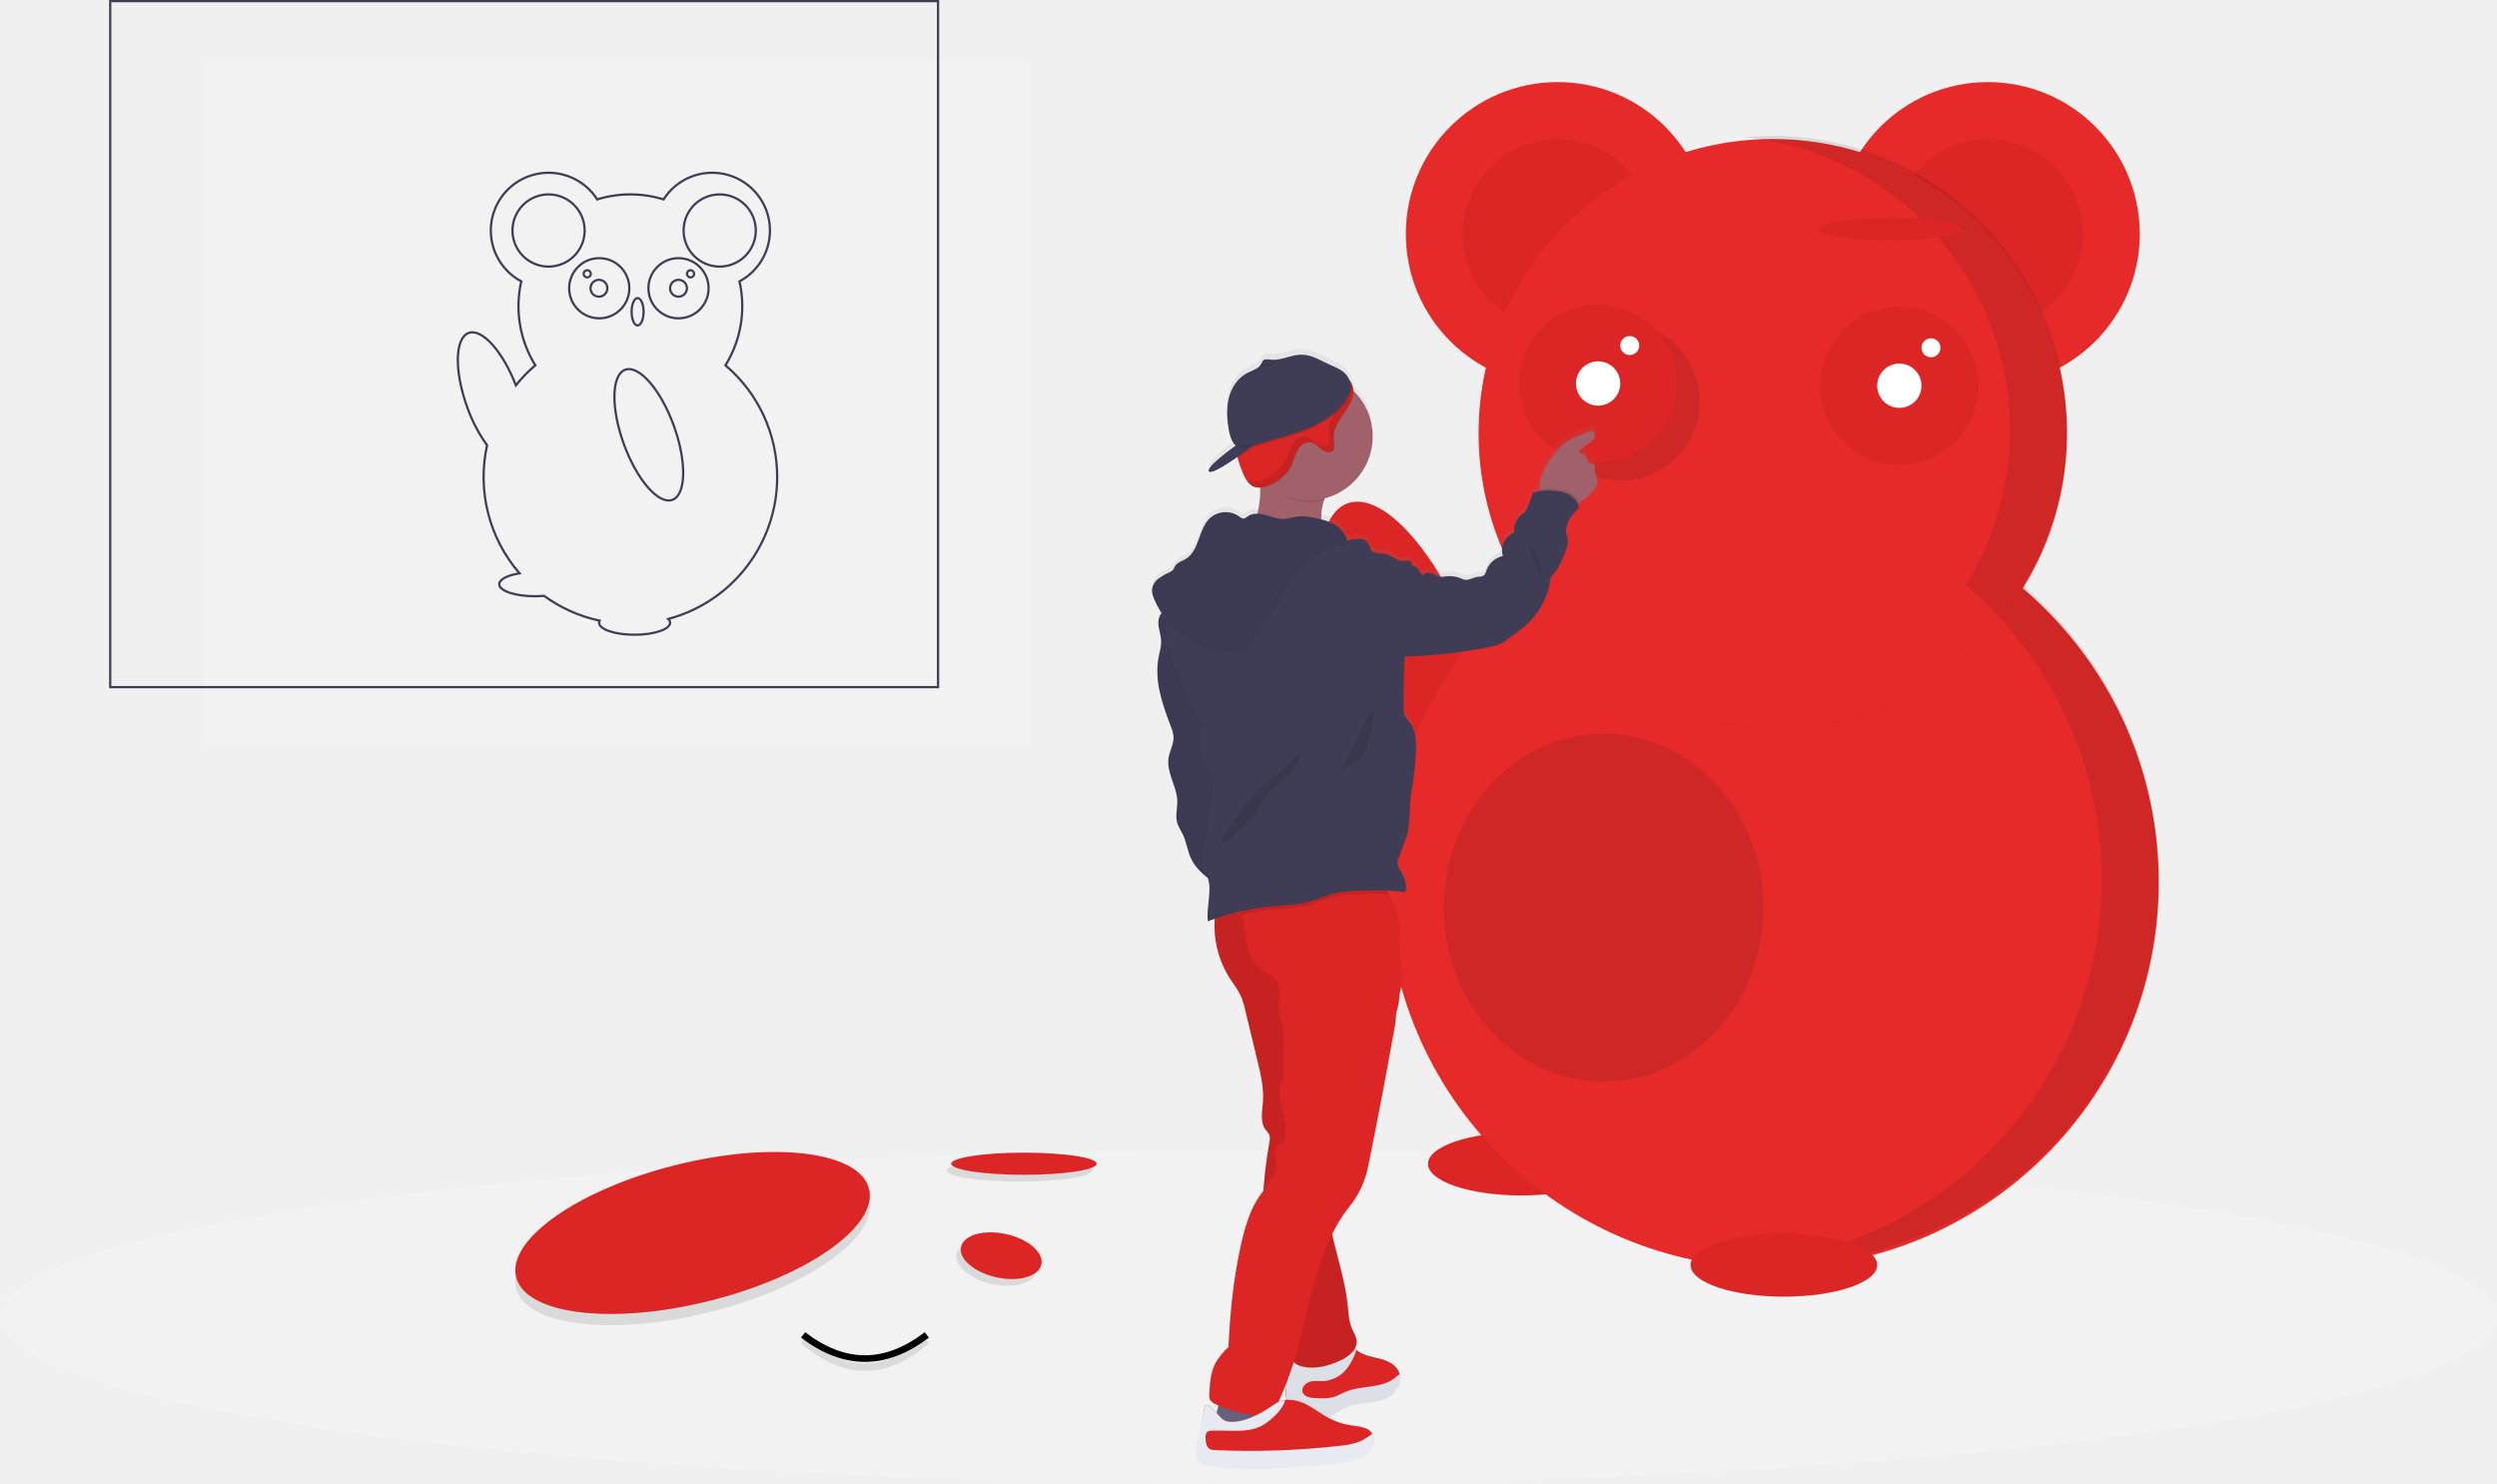
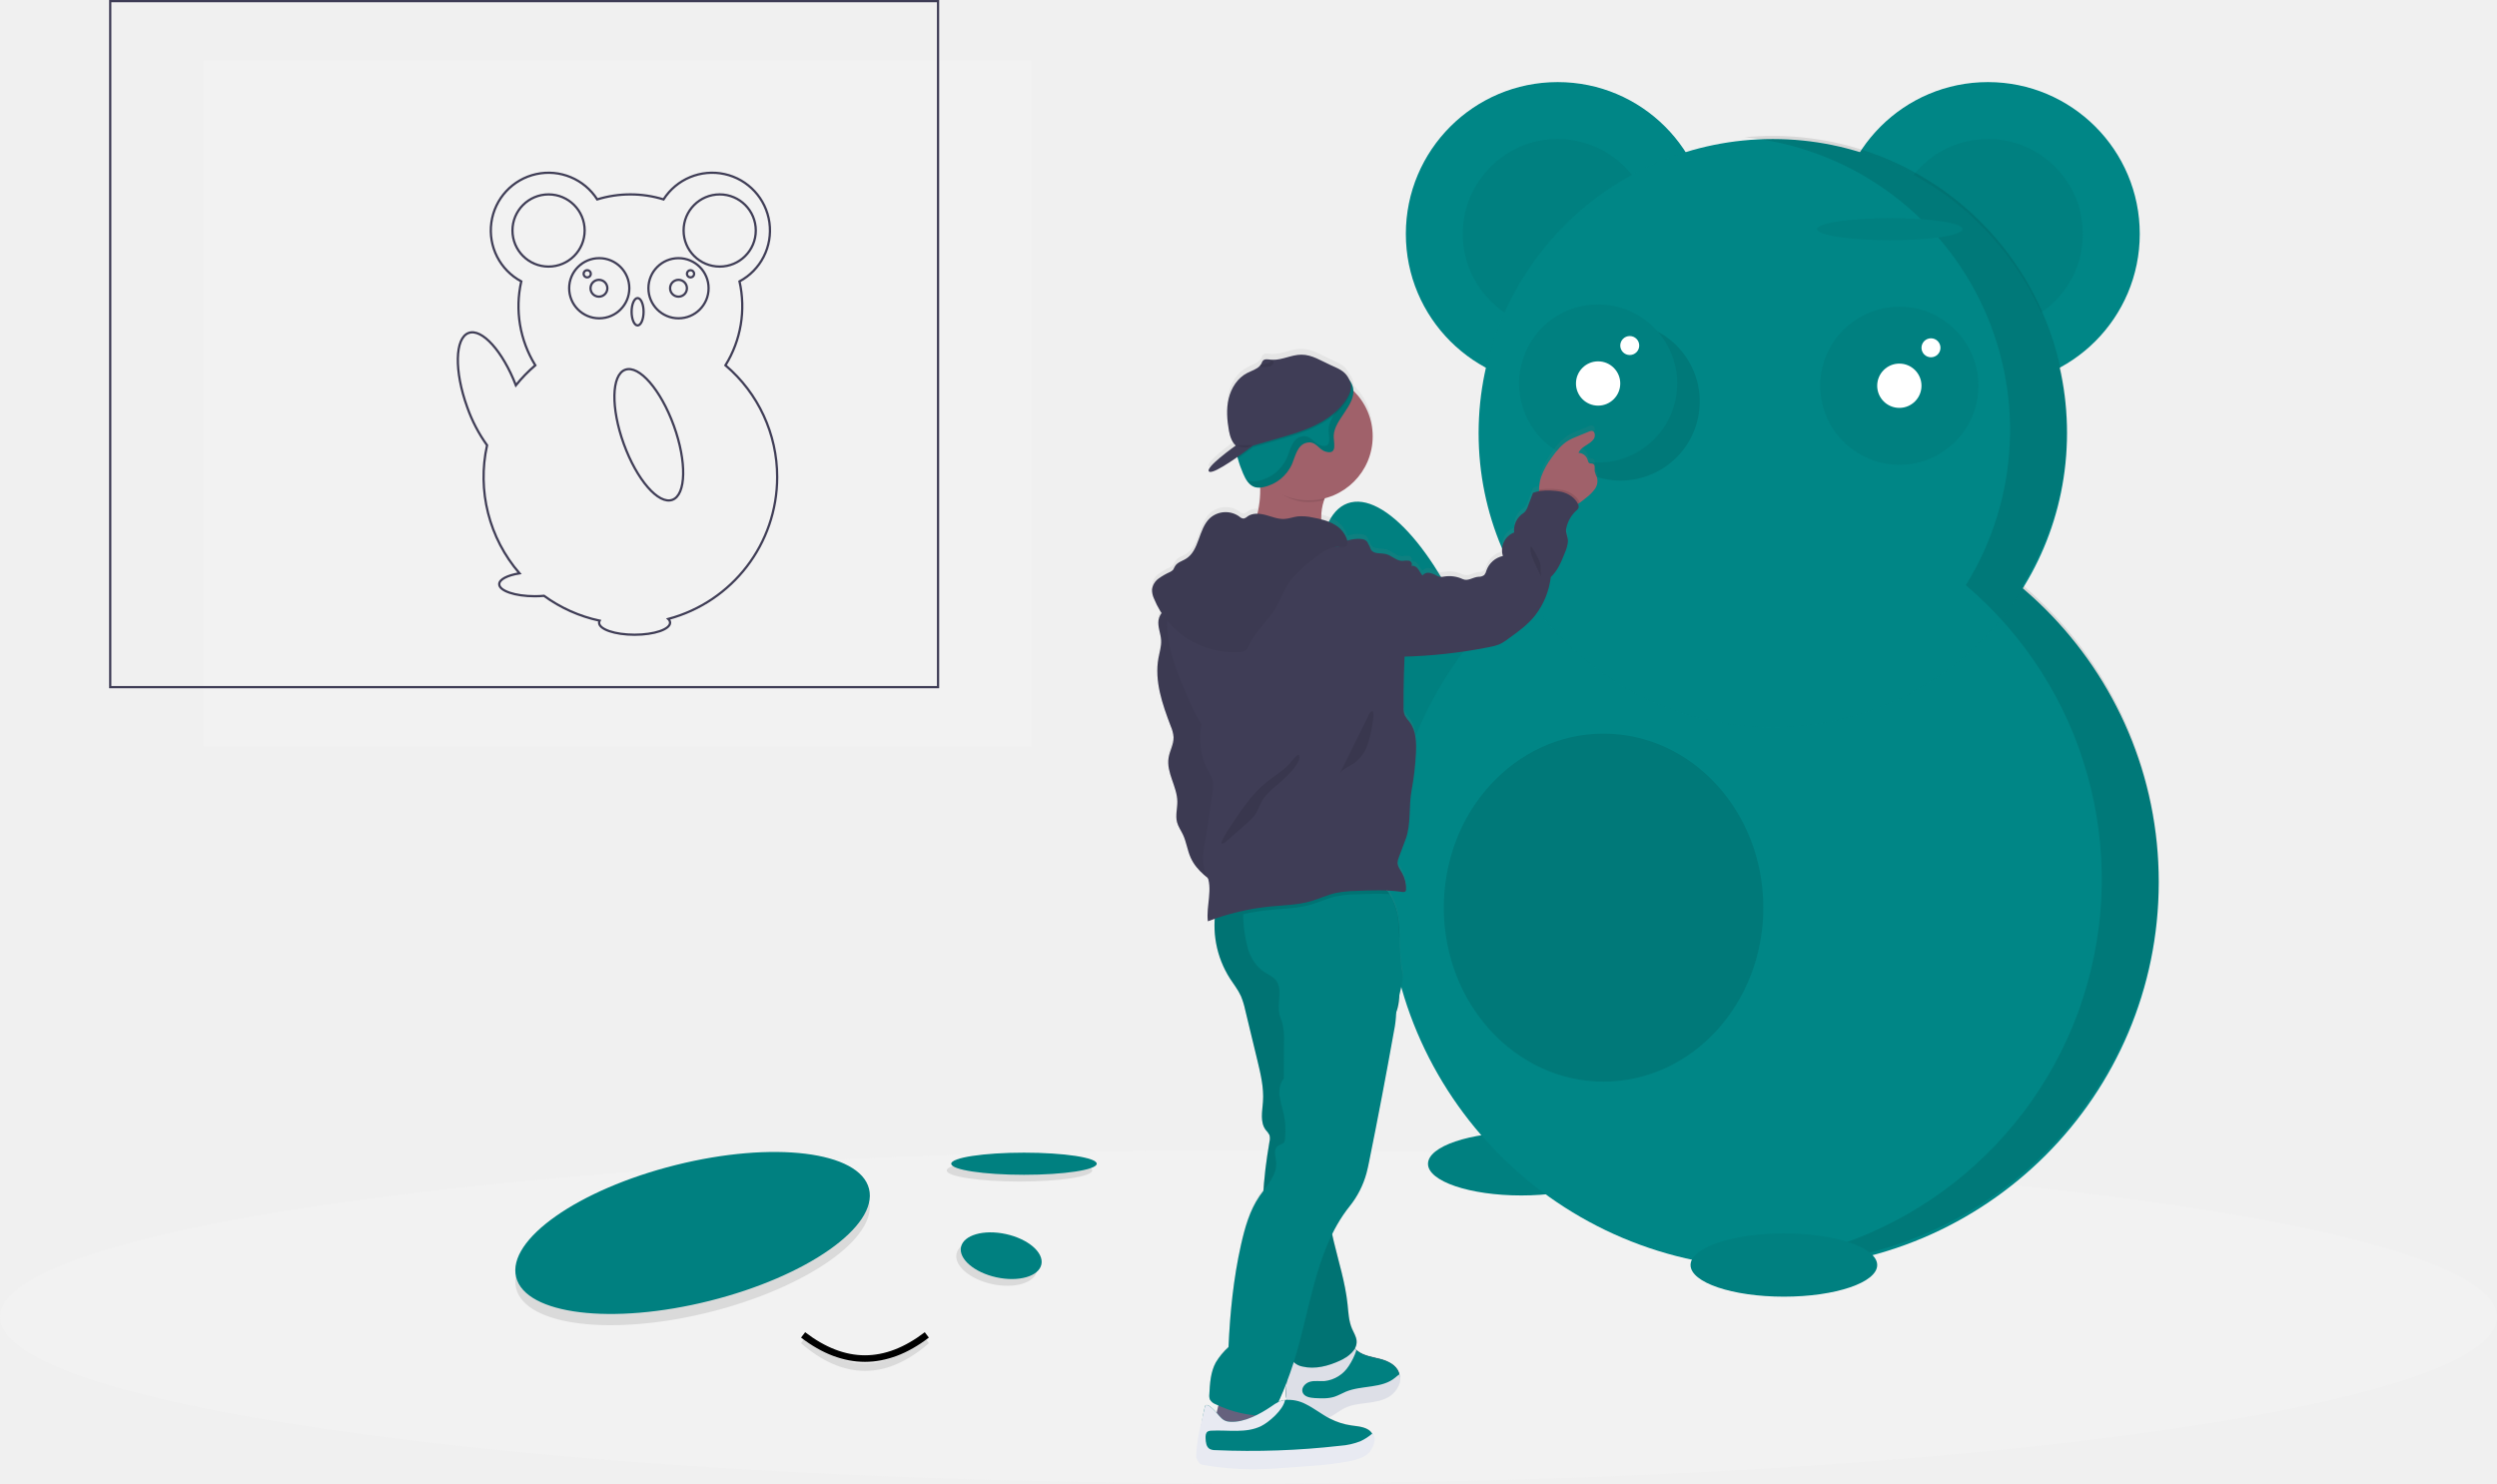
<svg xmlns="http://www.w3.org/2000/svg" id="edcac65b-f528-4428-bf39-e3058e9645a2" data-name="Layer 1" width="1110" height="659.5" viewBox="0 0 1110 659.5">
  <defs>
    <linearGradient id="e0a7c0b6-1905-489a-9c34-9e1ea499243e" x1="1196.668" y1="772.147" x2="1196.668" y2="275.09" gradientTransform="translate(-540.545)" gradientUnits="userSpaceOnUse">
      <stop offset="0" stop-color="gray" stop-opacity=".25" />
      <stop offset=".535" stop-color="gray" stop-opacity=".12" />
      <stop offset="1" stop-color="gray" stop-opacity=".1" />
    </linearGradient>
  </defs>
  <rect x="90.5" y="27" width="368" height="305" fill="#f2f2f2" />
  <ellipse cx="555" cy="585.5" rx="555" ry="74" fill="#f2f2f2" />
  <ellipse cx="352.874" cy="673.176" rx="80.859" ry="31.118" transform="translate(-197.9258 -14.1445) rotate(-14.05569)" opacity=".1" />
-   <ellipse cx="676.274" cy="517.438" rx="41.484" ry="14.062" fill="#dc2626" />
-   <ellipse cx="671.593" cy="419.801" rx="31.118" ry="80.859" transform="translate(-147.848 133.9357) rotate(-19.92013)" fill="#dc2626" />
-   <circle cx="692.446" cy="104" r="67.5" fill="#dc2626" filter="brightness(1.1)" />
-   <circle cx="692.446" cy="104" r="42.188" fill="#dc2626" />
-   <circle cx="883.696" cy="104" r="67.5" fill="#dc2626" filter="brightness(1.1)" />
-   <circle cx="883.696" cy="104" r="42.188" fill="#dc2626" />
-   <circle cx="788.071" cy="392.281" r="171.562" fill="#dc2626" filter="brightness(1.1)" />
-   <circle cx="788.071" cy="192.594" r="130.781" fill="#dc2626" filter="brightness(1.1)" />
-   <circle cx="844.321" cy="171.5" r="35.156" fill="#dc2626" />
+   <ellipse cx="676.274" cy="517.438" rx="41.484" ry="14.062" fill="teal" />
+   <ellipse cx="671.593" cy="419.801" rx="31.118" ry="80.859" transform="translate(-147.848 133.9357) rotate(-19.92013)" fill="teal" />
+   <circle cx="692.446" cy="104" r="67.5" fill="teal" filter="brightness(1.1)" />
+   <circle cx="692.446" cy="104" r="42.188" fill="teal" />
+   <circle cx="883.696" cy="104" r="67.5" fill="teal" filter="brightness(1.1)" />
+   <circle cx="883.696" cy="104" r="42.188" fill="teal" />
+   <circle cx="788.071" cy="392.281" r="171.562" fill="teal" filter="brightness(1.1)" />
+   <circle cx="788.071" cy="192.594" r="130.781" fill="teal" filter="brightness(1.1)" />
+   <circle cx="844.321" cy="171.5" r="35.156" fill="teal" />
  <circle cx="844.321" cy="171.5" r="9.844" fill="#fff" />
  <circle cx="858.384" cy="154.625" r="4.219" fill="#fff" />
  <ellipse cx="453.196" cy="520.391" rx="32.344" ry="4.922" opacity=".1" />
-   <ellipse cx="455.196" cy="517.391" rx="32.344" ry="4.922" fill="#dc2626" />
+   <ellipse cx="455.196" cy="517.391" rx="32.344" ry="4.922" fill="teal" />
  <ellipse cx="488.071" cy="681.281" rx="9.844" ry="18.281" transform="translate(-326.5145 893.0878) rotate(-77.70539)" opacity=".1" />
-   <ellipse cx="490.071" cy="678.281" rx="9.844" ry="18.281" transform="translate(-322.0091 892.6807) rotate(-77.70539)" fill="#dc2626" />
+   <ellipse cx="490.071" cy="678.281" rx="9.844" ry="18.281" transform="translate(-322.0091 892.6807) rotate(-77.70539)" fill="teal" />
  <ellipse cx="712.837" cy="403.531" rx="71.016" ry="77.344" opacity=".1" />
-   <ellipse cx="352.874" cy="668.176" rx="80.859" ry="31.118" transform="translate(-196.7115 -14.2942) rotate(-14.05569)" fill="#dc2626" />
+   <ellipse cx="352.874" cy="668.176" rx="80.859" ry="31.118" transform="translate(-196.7115 -14.2942) rotate(-14.05569)" fill="teal" />
  <path d="M944.189 380.171A130.794 130.794.0 00833.071 180.406c-4.27.0-8.491.212-12.656.612A130.797 130.797.0 01918.877 380.171 171.556 171.556.0 01820.415 681.972q6.269.457 12.656.466A171.555 171.555.0 00944.189 380.171z" transform="translate(-45 -120)" opacity=".1" />
-   <ellipse cx="792.993" cy="562.438" rx="41.484" ry="14.062" fill="#dc2626" />
-   <ellipse cx="840.102" cy="101.891" rx="32.344" ry="4.922" fill="#dc2626" />
+   <ellipse cx="792.993" cy="562.438" rx="41.484" ry="14.062" fill="teal" />
+   <ellipse cx="840.102" cy="101.891" rx="32.344" ry="4.922" fill="teal" />
  <circle cx="720.415" cy="178.5" r="35.156" opacity=".1" />
-   <circle cx="710.415" cy="170.5" r="35.156" fill="#dc2626" />
+   <circle cx="710.415" cy="170.5" r="35.156" fill="teal" />
  <circle cx="710.415" cy="170.5" r="9.844" fill="#fff" />
  <circle cx="724.477" cy="153.625" r="4.219" fill="#fff" />
  <path d="M754.938 330.052a15.122 15.122.0 01-1.048-2.898c-.107-1.153.336-2.675-.681-3.221-.574-.308-1.361-.077-1.866-.484a2.255 2.255.0 01-.551-1.284 4.398 4.398.0 00-4.084-3.183c1.101-2.914 5.025-3.629 6.768-6.197.872-1.276.589-3.636-.948-3.652a2.753 2.753.0 00-1.04.277c-1.912.784-3.816 1.576-5.728 2.36a29.503 29.503.0 00-3.243 1.499c-3.151 1.791-5.507 4.705-7.625 7.665a32.958 32.958.0 00-4.742 8.626 19.508 19.508.0 00-1.009 5.904q0 .302.014.6c-.933.158-1.699.567-2.68.764q-1.11 2.939-2.221 5.879a7.616 7.616.0 01-1.451 2.682 13.626 13.626.0 01-1.577 1.239 9.09 9.09.0 00-3.125 7.923 8.526 8.526.0 00-5.008 10.51 9.998 9.998.0 00-7.323 6.481 4.856 4.856.0 01-.956 2.017 3.88 3.88.0 01-2.557.79c-2.509.156-4.704 2.143-6.978 1.065a14.121 14.121.0 00-8.289-1.165 6.206 6.206.0 01-1.769.158 4.653 4.653.0 01-1.451-.508 11.572 11.572.0 00-3.29-1.301 3.072 3.072.0 00-3.121 1.212c-.796-.878-1.271-2.002-1.997-2.94a3.196 3.196.0 00-3.028-1.452c.756-.677-.018-2.025-1-2.271a12.752 12.752.0 00-3.021.11c-2.627-.014-4.642-2.411-7.193-3.039-2.345-.577-5.471.111-6.673-1.994-.384-.672-.494-1.557-1.042-2.06a3.776 3.776.0 00-.76-1.557c-.962-1.096-2.589-1.252-4.043-1.207a16.437 16.437.0 00-4.698.809c-.042-.19-.093-.389-.157-.605a11.932 11.932.0 00-5.208-6.394 21.823 21.823.0 00-6.171-2.509c-.01-.192-.03-.382-.035-.575a24.202 24.202.0 011.247-7.988c.09-.282.195-.561.293-.841A28.61 28.61.0 00646.736 291.305a8.152 8.152.0 00-.224-1.719 8.371 8.371.0 00-1.73-3.349c-1.306-2.93-3.354-4.223-5.961-5.444-.749-.354-1.545-.7-2.386-1.084-4.161-1.876-8.183-4.628-12.91-4.621-4.313.0-8.443 2.383-12.703 2.291l-.321-.015c-.107-.005-.214-.004-.321-.015-.13-.008-.252-.023-.382-.038-1.193-.146-2.623-.423-3.411.492a5.332 5.332.0 00-.604 1.176 2.43 2.43.0 01-.214.392h0a3.989 3.989.0 01-.543.738h0c-1.377 1.515-3.686 2.183-5.591 3.167-4.298 2.206-7.12 6.696-8.244 11.409-1.124 4.72-.727 9.679.115 14.454.424 2.388 1.357 5.098 3.055 6.596l37e-5.009-.038-.029s-14.375 10.23-11.752 11.683c1.427.789 7.382-2.982 12.516-6.583.052.219.1.438.157.656a48.182 48.182.0 002.348 6.719c1.094 2.575 2.623 5.351 5.3 6.12a6.035 6.035.0 001.82.208c.158-.001.316-.014.475-.025a42.124 42.124.0 01-1.237 11.686 7.167 7.167.0 00-4.4 1.216 3.525 3.525.0 01-1.779.95 3.106 3.106.0 01-1.839-.907 10.436 10.436.0 00-13.059.692c-5.207 4.908-4.618 14.498-10.72 18.22-1.682 1.026-3.832 1.569-4.814 3.283a12.137 12.137.0 01-.83 1.579 4.254 4.254.0 01-1.467 1.051 28.475 28.475.0 00-5.03 2.907 7.239 7.239.0 00-2.895 4.878 9.233 9.233.0 00.889 4.103 38.261 38.261.0 003.347 6.415 6.935 6.935.0 00-1.353 3.171c-.434 3.027 1.014 6.001 1.174 9.055.14 2.668-.705 5.274-1.188 7.901-1.886 10.253 1.738 20.639 5.426 30.385a15.726 15.726.0 011.288 4.997c.099 3.181-1.724 6.095-2.223 9.238-1.049 6.604 3.797 12.815 3.897 19.502.046 3.079-.918 6.212-.152 9.193.511 1.989 1.747 3.699 2.623 5.555 1.553 3.289 1.97 7.021 3.453 10.343a24.802 24.802.0 007.659 9.123c1.867 5.901-.782 13.026-.028 19.306 1.013-.394 2.035-.767 3.06-1.129a44.262 44.262.0 006.779 26.714c1.668 2.598 3.623 5.038 4.877 7.862a35.877 35.877.0 011.903 6.23q2.703 11.245 5.405 22.491c1.459 6.072 2.929 12.261 2.491 18.492-.305 4.342-1.394 9.223 1.268 12.656a9.326 9.326.0 011.608 2.218 5.641 5.641.0 01.027 2.923 197.024 197.024.0 00-2.669 21.927c-.602.813-1.197 1.622-1.75 2.432-4.421 6.466-6.547 14.2-8.267 21.849-3.35 14.961-4.856 30.314-5.545 45.636a30.331 30.331.0 00-5.659 6.896c-2.317 4.29-2.616 9.349-2.86 14.231a4.951 4.951.0 00.26 2.345 4.762 4.762.0 002.44 2.037q.662.325 1.333.63c-.292 1.073-.547 2.174-.775 3.28-1.695-1.913-4.724-4.948-5.238-2.726a109.56 109.56.0 00-2.753 22.588 2.493 2.493.0 00.268 1.422 2.465 2.465.0 001.774.861 124.891 124.891.0 0022.385 1.945c6.08-.023 12.145-.492 18.202-.953 2.065-.161 4.137-.323 6.202-.477a136.888 136.888.0 0018.997-2.36c2.746-.6 5.575-1.445 7.633-3.375 2.05-1.922 3.082-5.213 1.66-7.65a.028.028.0 00-.008-.023c-1.736-2.944-5.774-3.167-9.155-3.636a29.962 29.962.0 01-9.59-3.052c-.676-.35-1.334-.731-1.988-1.123.173-.048.348-.088.519-.146 2.899-.976 5.208-3.206 7.946-4.567 3.174-1.568 6.776-1.914 10.286-2.36 3.503-.454 7.12-1.076 10.034-3.075 2.73-1.876 4.665-5.282 4.03-8.48a5.326 5.326.0 00-.168-.669c-1.086-3.475-4.841-5.32-8.351-6.235-3.503-.915-7.311-1.376-10.149-3.636-.138-.108-.275-.223-.413-.338-.243-.198-.493-.4-.746-.595a6.042 6.042.0 00.828-3.507c-.149-1.932-1.272-3.626-2.034-5.406-1.495-3.491-1.615-7.392-2.018-11.171-1.013-9.49-3.923-18.653-6.122-27.938q-.374-1.579-.716-3.174a67.447 67.447.0 017.817-12.52 40.793 40.793.0 007.487-14.807c.451-1.653.788-3.337 1.132-5.02q5.862-29.107 11.051-58.345a48.959 48.959.0 00.983-8.435 25.602 25.602.0 001.45-7.985c1.006-3.946 2.031-8.085 1.207-10.673-.583-1.827-.877-8.078-1.192-14.066a54.418 54.418.0 00-.586-9.6c-.09-.543-.2-1.086-.322-1.629a6.926 6.926.0 00-.193-.797 27.783 27.783.0 00-1.893-5.226 25.266 25.266.0 00-1.42-2.917 13.048 13.048.0 00-1.085-1.587 64.519 64.519.0 016.685.615c.545.082 1.21.126 1.536-.321a1.45 1.45.0 00.205-.807 13.709 13.709.0 00-1.741-7.268c-.859-1.524-2.052-3.014-2.019-4.765a7.268 7.268.0 01.59-2.366q1.493-4.001 2.985-8.002c2.52-6.755 1.321-14.602 2.629-21.695a128.021 128.021.0 001.962-16.783c.242-4.814.092-10.027-2.798-13.873a15.944 15.944.0 01-2.183-3.052 9.311 9.311.0 01-.52-3.65q-.075-11.299.456-22.59a221.641 221.641.0 0037.689-4.261 24.228 24.228.0 004.29-1.156 22.574 22.574.0 004.336-2.719c4.225-3.054 8.511-6.164 11.723-10.279a34.658 34.658.0 006.949-17.133c3.056-2.83 4.679-6.854 6.209-10.737a16.462 16.462.0 001.415-5.215c.082-1.847-1.135-3.783-.798-5.6a14.821 14.821.0 014.506-8.149 2.97 2.97.0 001.072-1.432 2.318 2.318.0 00-.255-1.396c-.025-.057-.061-.106-.087-.162.291-.185.58-.375.865-.574 1.002-.707 1.958-1.491 2.891-2.26a18.028 18.028.0 003.755-3.806A6.185 6.185.0 00754.938 330.052zM616.996 742.213c-.254.018-.509.03-.76.065a9.89 9.89.0 00-2.73.784c-.07.032-.136.073-.206.107 1.188-2.565 2.299-5.167 3.311-7.81.12-.312.234-.628.352-.941-.044.588-.086 1.177-.13 1.764A21.584 21.584.0 00616.996 742.213z" transform="translate(-45 -120)" fill="url(#e0a7c0b6-1905-489a-9c34-9e1ea499243e)" />
  <path d="M632.335 350.341c.107 4.176 1.522 8.222 1.744 12.39-12.298.612-24.427-5.354-36.603-3.526 3.403-2.203 5.224-6.172 6.294-10.08a41.802 41.802.0 001.201-15.487 6.82 6.82.0 00-.153-.857c-.451-2.042-1.621-4.933-1.308-6.539.413-2.126 2.417-1.705 4.222-1.583a158.143 158.143.0 0116.412 2.118c1.415.245 15.196 3.686 15.403 3.327a64.857 64.857.0 00-5.965 12.29A23.961 23.961.0 00632.335 350.341z" transform="translate(-45 -120)" fill="#a0616a" />
  <path d="M753.952 337.439a17.98 17.98.0 01-3.755 3.786c-.933.765-1.889 1.545-2.891 2.248a12.397 12.397.0 01-6.149 2.501c-2.929.199-9.147-1.522-10.967-4.03a7.27 7.27.0 01-1.048-4.199 19.315 19.315.0 011.009-5.874 32.736 32.736.0 014.742-8.581c2.118-2.944 4.474-5.843 7.625-7.625a29.578 29.578.0 013.243-1.491c1.912-.78 3.816-1.568 5.728-2.348a2.764 2.764.0 011.04-.275c1.537.015 1.82 2.363.948 3.633-1.744 2.554-5.667 3.266-6.768 6.164a4.394 4.394.0 014.084 3.166 2.238 2.238.0 00.551 1.277c.505.405 1.293.176 1.866.482 1.017.543.574 2.057.681 3.204a14.993 14.993.0 001.048 2.883A6.126 6.126.0 01753.952 337.439z" transform="translate(-45 -120)" fill="#a0616a" />
  <path d="M584.432 756.11c.947-.946 2.493-.785 3.815-.576a141.544 141.544.0 0021.451 1.735c.899-4.392-1.711-8.661-2.553-13.064a11.786 11.786.0 00-.85-3.303c-1.012-1.941-3.294-2.829-5.435-3.281-3.866-.815-9.908-2.254-12.067 1.654C586.203 743.964 585.374 750.891 584.432 756.11z" transform="translate(-45 -120)" fill="#65617d" />
  <path d="M663.026 739.52c-2.914 1.988-6.531 2.608-10.034 3.059-3.51.444-7.113.788-10.287 2.348-2.738 1.354-5.048 3.572-7.946 4.543a16.555 16.555.0 01-8.252.13c-3.258-.612-6.73-1.797-8.489-4.612-1.568-2.501-1.4-5.675-1.185-8.619q.379-4.99.742-9.996a4.76 4.76.0 01.62-2.417c2.356-3.434 8.084 1.438 11.151 1.43 4.856-.008 10.072-2.639 13.575-5.858a4.12 4.12.0 011.055-.795c1.384-.619 2.769.528 4 1.53.138.115.275.229.413.337 2.837 2.248 6.646 2.707 10.149 3.617 3.51.91 7.266 2.746 8.351 6.202a5.275 5.275.0 01.168.665C667.691 734.266 665.756 737.654 663.026 739.52z" transform="translate(-45 -120)" fill="#3f3d56" />
-   <path d="M663.026 739.52c-2.914 1.988-6.531 2.608-10.034 3.059-3.51.444-7.113.788-10.287 2.348-2.738 1.354-5.048 3.572-7.946 4.543a16.555 16.555.0 01-8.252.13c-3.258-.612-6.73-1.797-8.489-4.612-1.568-2.501-1.4-5.675-1.185-8.619q.379-4.99.742-9.996a4.76 4.76.0 01.62-2.417c2.356-3.434 8.084 1.438 11.151 1.43 4.856-.008 10.072-2.639 13.575-5.858a4.12 4.12.0 011.055-.795c1.384-.619 2.769.528 4 1.53.138.115.275.229.413.337 2.837 2.248 6.646 2.707 10.149 3.617 3.51.91 7.266 2.746 8.351 6.202a5.275 5.275.0 01.168.665C667.691 734.266 665.756 737.654 663.026 739.52z" transform="translate(-45 -120)" fill="#dc2626" />
+   <path d="M663.026 739.52c-2.914 1.988-6.531 2.608-10.034 3.059-3.51.444-7.113.788-10.287 2.348-2.738 1.354-5.048 3.572-7.946 4.543a16.555 16.555.0 01-8.252.13c-3.258-.612-6.73-1.797-8.489-4.612-1.568-2.501-1.4-5.675-1.185-8.619q.379-4.99.742-9.996a4.76 4.76.0 01.62-2.417c2.356-3.434 8.084 1.438 11.151 1.43 4.856-.008 10.072-2.639 13.575-5.858a4.12 4.12.0 011.055-.795c1.384-.619 2.769.528 4 1.53.138.115.275.229.413.337 2.837 2.248 6.646 2.707 10.149 3.617 3.51.91 7.266 2.746 8.351 6.202a5.275 5.275.0 01.168.665C667.691 734.266 665.756 737.654 663.026 739.52z" transform="translate(-45 -120)" fill="teal" />
  <path d="M663.026 740.639c-2.914 1.988-6.531 2.608-10.034 3.059-3.51.444-7.113.788-10.287 2.348-2.738 1.354-5.048 3.572-7.946 4.543a16.555 16.555.0 01-8.252.13 13.625 13.625.0 01-8.489-5.731c-1.568-2.501-1.4-5.675-1.185-8.619q.379-4.99.742-9.996a4.76 4.76.0 01.62-2.417c2.356-3.434 8.084 1.438 11.151 1.43 4.856-.008 10.072-2.639 13.575-5.858a4.12 4.12.0 011.055-.795c1.384-.619 2.769.528 4 1.53a28.731 28.731.0 01-3.411 7.051 14.675 14.675.0 01-10.699 6.692c-2.172.161-4.398-.268-6.501.291-2.096.558-4.053 2.707-3.312 4.749.727 1.988 3.296 2.424 5.415 2.539 2.967.161 6.011.306 8.826-.619 1.721-.574 3.296-1.522 4.971-2.218 7.12-2.952 16.114-1.3 21.995-6.287a13.015 13.015.0 011.797-1.377C668.596 734.308 665.756 738.773 663.026 740.639z" transform="translate(-45 -120)" fill="#e8eaf2" />
  <path d="M663.026 740.639c-2.914 1.988-6.531 2.608-10.034 3.059-3.51.444-7.113.788-10.287 2.348-2.738 1.354-5.048 3.572-7.946 4.543a16.555 16.555.0 01-8.252.13 13.625 13.625.0 01-8.489-5.731c-1.568-2.501-1.4-5.675-1.185-8.619q.379-4.99.742-9.996a4.76 4.76.0 01.62-2.417c2.356-3.434 8.084 1.438 11.151 1.43 4.856-.008 10.072-2.639 13.575-5.858a4.12 4.12.0 011.055-.795c1.384-.619 2.769.528 4 1.53a28.731 28.731.0 01-3.411 7.051 14.675 14.675.0 01-10.699 6.692c-2.172.161-4.398-.268-6.501.291-2.096.558-4.053 2.707-3.312 4.749.727 1.988 3.296 2.424 5.415 2.539 2.967.161 6.011.306 8.826-.619 1.721-.574 3.296-1.522 4.971-2.218 7.12-2.952 16.114-1.3 21.995-6.287a13.015 13.015.0 011.797-1.377C668.596 734.308 665.756 738.773 663.026 740.639z" transform="translate(-45 -120)" opacity=".05" />
-   <path d="M585.764 522.755a43.783 43.783.0 006.001 32.306c1.668 2.585 3.623 5.012 4.877 7.821a35.548 35.548.0 011.903 6.198l5.405 22.373c1.459 6.04 2.929 12.197 2.491 18.395-.305 4.319-1.394 9.175 1.268 12.59a9.279 9.279.0 011.608 2.206 5.584 5.584.0 01.027 2.907c-2.735 16.244-4.763 33.226.177 48.94 4.477 14.243 4.733 30.024 8.539 44.461.471 1.788 1.01 3.672 2.365 4.931a7.751 7.751.0 003.545 1.685c5.61 1.335 11.534-.229 16.766-2.653 3.677-1.704 7.635-4.692 7.321-8.732-.149-1.922-1.272-3.607-2.034-5.377-1.495-3.473-1.615-7.353-2.018-11.113-1.013-9.44-3.923-18.555-6.123-27.792s-3.694-18.887-1.834-28.198a246.662 246.662.0 0118.141-55.808 6.73 6.73.0 011.662-2.499 17.181 17.181.0 002.352-1.605 7.097 7.097.0 001.076-2.926c.818-2.947 3.248-5.121 4.878-7.709 4.114-6.535 2.81-14.912 2.658-22.633-.148-7.508.933-15.085-.298-22.493s-5.475-14.98-12.616-17.301c-3.538-1.15-7.362-.889-11.064-.523C623.225 512.147 604.169 515.71 585.764 522.755z" transform="translate(-45 -120)" fill="#dc2626" />
+   <path d="M585.764 522.755a43.783 43.783.0 006.001 32.306c1.668 2.585 3.623 5.012 4.877 7.821a35.548 35.548.0 011.903 6.198l5.405 22.373c1.459 6.04 2.929 12.197 2.491 18.395-.305 4.319-1.394 9.175 1.268 12.59a9.279 9.279.0 011.608 2.206 5.584 5.584.0 01.027 2.907c-2.735 16.244-4.763 33.226.177 48.94 4.477 14.243 4.733 30.024 8.539 44.461.471 1.788 1.01 3.672 2.365 4.931a7.751 7.751.0 003.545 1.685c5.61 1.335 11.534-.229 16.766-2.653 3.677-1.704 7.635-4.692 7.321-8.732-.149-1.922-1.272-3.607-2.034-5.377-1.495-3.473-1.615-7.353-2.018-11.113-1.013-9.44-3.923-18.555-6.123-27.792s-3.694-18.887-1.834-28.198a246.662 246.662.0 0118.141-55.808 6.73 6.73.0 011.662-2.499 17.181 17.181.0 002.352-1.605 7.097 7.097.0 001.076-2.926c.818-2.947 3.248-5.121 4.878-7.709 4.114-6.535 2.81-14.912 2.658-22.633-.148-7.508.933-15.085-.298-22.493s-5.475-14.98-12.616-17.301c-3.538-1.15-7.362-.889-11.064-.523C623.225 512.147 604.169 515.71 585.764 522.755z" transform="translate(-45 -120)" fill="teal" />
  <path d="M585.764 522.755a43.783 43.783.0 006.001 32.306c1.668 2.585 3.623 5.012 4.877 7.821a35.548 35.548.0 011.903 6.198l5.405 22.373c1.459 6.04 2.929 12.197 2.491 18.395-.305 4.319-1.394 9.175 1.268 12.59a9.279 9.279.0 011.608 2.206 5.584 5.584.0 01.027 2.907c-2.735 16.244-4.763 33.226.177 48.94 4.477 14.243 4.733 30.024 8.539 44.461.471 1.788 1.01 3.672 2.365 4.931a7.751 7.751.0 003.545 1.685c5.61 1.335 11.534-.229 16.766-2.653 3.677-1.704 7.635-4.692 7.321-8.732-.149-1.922-1.272-3.607-2.034-5.377-1.495-3.473-1.615-7.353-2.018-11.113-1.013-9.44-3.923-18.555-6.123-27.792s-3.694-18.887-1.834-28.198a246.662 246.662.0 0118.141-55.808 6.73 6.73.0 011.662-2.499 17.181 17.181.0 002.352-1.605 7.097 7.097.0 001.076-2.926c.818-2.947 3.248-5.121 4.878-7.709 4.114-6.535 2.81-14.912 2.658-22.633-.148-7.508.933-15.085-.298-22.493s-5.475-14.98-12.616-17.301c-3.538-1.15-7.362-.889-11.064-.523C623.225 512.147 604.169 515.71 585.764 522.755z" transform="translate(-45 -120)" opacity=".1" />
-   <path d="M665.642 569.843a46.891 46.891.0 01-.987 8.68q-5.185 29.081-11.051 58.04c-.344 1.675-.681 3.35-1.132 4.994a40.5 40.5.0 01-7.487 14.73c-16.298 20.313-17.705 49.811-26.546 74.307-.596 1.66-1.193 3.319-1.828 4.956a123.774 123.774.0 01-5.453 12.168 3.478 3.478.0 01-1.124 1.453 3.334 3.334.0 01-1.774.344 51.793 51.793.0 01-22.967-5.224 4.756 4.756.0 01-2.44-2.027 4.901 4.901.0 01-.26-2.333c.245-4.856.543-9.889 2.86-14.156a30.207 30.207.0 015.659-6.86c.688-15.242 2.195-30.515 5.545-45.398 1.721-7.61 3.847-15.303 8.267-21.735 3.258-4.749 7.931-9.438 7.357-15.166-.252-2.516-1.308-5.652.742-7.128.895-.65 2.218-.734 2.822-1.66a3.149 3.149.0 00.398-1.423 35.123 35.123.0 00-.727-11.755 61.997 61.997.0 01-1.751-7.663c-.26-2.616.184-5.445 1.927-7.403.107-5.231-.038-10.661.069-15.885a29.457 29.457.0 00-.734-8.872c-.398-1.369-1.002-2.677-1.308-4.076-1.094-5.025 1.637-11.044-1.614-15.028-1.354-1.652-3.442-2.478-5.216-3.671-3.541-2.363-5.866-6.233-7.159-10.294a56.816 56.816.0 01-2.027-12.604 12.972 12.972.0 01-.031-2.723 4.99 4.99.0 01.367-1.361c1.01-2.271 3.725-3.151 6.141-3.732a198.874 198.874.0 0146.897-5.484c5.843-3.977 9.132-2.554 11.609 1.66a43.546 43.546.0 013.304 8.069c1.132 3.419 1.201 22.554 2.302 25.988C669.725 556.039 665.588 565.155 665.642 569.843z" transform="translate(-45 -120)" fill="#dc2626" />
+   <path d="M665.642 569.843a46.891 46.891.0 01-.987 8.68q-5.185 29.081-11.051 58.04c-.344 1.675-.681 3.35-1.132 4.994a40.5 40.5.0 01-7.487 14.73c-16.298 20.313-17.705 49.811-26.546 74.307-.596 1.66-1.193 3.319-1.828 4.956a123.774 123.774.0 01-5.453 12.168 3.478 3.478.0 01-1.124 1.453 3.334 3.334.0 01-1.774.344 51.793 51.793.0 01-22.967-5.224 4.756 4.756.0 01-2.44-2.027 4.901 4.901.0 01-.26-2.333c.245-4.856.543-9.889 2.86-14.156a30.207 30.207.0 015.659-6.86c.688-15.242 2.195-30.515 5.545-45.398 1.721-7.61 3.847-15.303 8.267-21.735 3.258-4.749 7.931-9.438 7.357-15.166-.252-2.516-1.308-5.652.742-7.128.895-.65 2.218-.734 2.822-1.66a3.149 3.149.0 00.398-1.423 35.123 35.123.0 00-.727-11.755 61.997 61.997.0 01-1.751-7.663c-.26-2.616.184-5.445 1.927-7.403.107-5.231-.038-10.661.069-15.885a29.457 29.457.0 00-.734-8.872c-.398-1.369-1.002-2.677-1.308-4.076-1.094-5.025 1.637-11.044-1.614-15.028-1.354-1.652-3.442-2.478-5.216-3.671-3.541-2.363-5.866-6.233-7.159-10.294a56.816 56.816.0 01-2.027-12.604 12.972 12.972.0 01-.031-2.723 4.99 4.99.0 01.367-1.361c1.01-2.271 3.725-3.151 6.141-3.732a198.874 198.874.0 0146.897-5.484c5.843-3.977 9.132-2.554 11.609 1.66a43.546 43.546.0 013.304 8.069c1.132 3.419 1.201 22.554 2.302 25.988C669.725 556.039 665.588 565.155 665.642 569.843z" transform="translate(-45 -120)" fill="teal" />
  <path d="M559.998 395.714c-.434 3.011 1.013 5.97 1.174 9.007.14 2.654-.705 5.246-1.188 7.86-1.886 10.2 1.738 20.531 5.426 30.226a15.576 15.576.0 011.288 4.971c.099 3.164-1.724 6.064-2.223 9.19-1.049 6.569 3.797 12.749 3.897 19.4.046 3.062-.918 6.179-.152 9.145.511 1.979 1.747 3.68 2.623 5.526 1.553 3.272 1.97 6.984 3.453 10.289 2.679 5.972 8.436 9.871 13.914 13.454 3.117-1.039 6.486-2.273 8.197-5.077a12.579 12.579.0 001.431-4.452c1.184-6.803 1.143-13.752 1.099-20.658a127.385 127.385.0 00-.945-17.782c-1.107-7.503-3.541-14.737-5.287-22.117-2.203-9.308-3.331-18.925-6.762-27.853-3.015-7.846-7.71-14.889-12.653-21.635-1.886-2.574-3.375-6.253-7.035-5.659A7.674 7.674.0 00559.998 395.714z" transform="translate(-45 -120)" fill="#3f3d56" />
  <path d="M559.998 395.714c-.434 3.011 1.013 5.97 1.174 9.007.14 2.654-.705 5.246-1.188 7.86-1.886 10.2 1.738 20.531 5.426 30.226a15.576 15.576.0 011.288 4.971c.099 3.164-1.724 6.064-2.223 9.19-1.049 6.569 3.797 12.749 3.897 19.4.046 3.062-.918 6.179-.152 9.145.511 1.979 1.747 3.68 2.623 5.526 1.553 3.272 1.97 6.984 3.453 10.289 2.679 5.972 8.436 9.871 13.914 13.454 3.117-1.039 6.486-2.273 8.197-5.077a12.579 12.579.0 001.431-4.452c1.184-6.803 1.143-13.752 1.099-20.658a127.385 127.385.0 00-.945-17.782c-1.107-7.503-3.541-14.737-5.287-22.117-2.203-9.308-3.331-18.925-6.762-27.853-3.015-7.846-7.71-14.889-12.653-21.635-1.886-2.574-3.375-6.253-7.035-5.659A7.674 7.674.0 00559.998 395.714z" transform="translate(-45 -120)" opacity=".05" />
  <path d="M639.547 330.104a64.857 64.857.0 00-5.965 12.29 28.293 28.293.0 01-6.776.818c-8.864.0-15.142-5.044-20.351-11.414-.451-2.042-3.259-3.95-2.945-5.556.413-2.126 2.417-1.705 4.222-1.583a158.143 158.143.0 0116.412 2.118C625.559 327.022 639.34 330.464 639.547 330.104z" transform="translate(-45 -120)" opacity=".1" />
  <circle cx="581.808" cy="194.045" r="28.4" fill="#a0616a" />
  <path d="M662.689 517.516c-4.918-.291-9.866-.092-14.799.107a49.961 49.961.0 00-9.185.941c-3.732.849-7.22 2.547-10.898 3.61-5.889 1.713-12.107 1.79-18.21 2.394a103.045 103.045.0 00-11.923 1.866 4.99 4.99.0 01.367-1.361c1.01-2.271 3.725-3.151 6.141-3.732a198.874 198.874.0 0146.897-5.484C656.923 511.88 660.211 513.302 662.689 517.516z" transform="translate(-45 -120)" opacity=".1" />
  <path d="M643.335 360.535c-1.238 1.433-2.899 3.011-4.736 2.549a6.47 6.47.0 01-1.843-.986c-3.274-2.11-7.292-2.605-11.144-3.185a164.428 164.428.0 01-22.949-5.159 23.409 23.409.0 00-6.788-1.38c-4.813.025-9.079 3.225-12.096 6.976s-5.153 8.14-8.113 11.936c-2.109 2.704-4.62 5.088-6.59 7.895-4.972 7.088-6.041 16.336-4.757 24.898s4.705 16.636 8.095 24.603a85.493 85.493.0 006.609 13.326c-1.144 6.506-.54 13.946 2.554 19.782 1.008 1.901 2.242 3.754 2.575 5.88a14.717 14.717.0 01-.178 4.312l-1.445 10.282c-.44 3.131-.88 6.263-1.45 9.372-1.043 5.692-2.459 11.869.177 17.02 3.157 6.169-.159 14.074.671 20.954a105.407 105.407.0 0127.674-6.575c6.103-.598 12.32-.674 18.208-2.387 3.677-1.07 7.164-2.764 10.898-3.617a50.242 50.242.0 019.189-.938c6.805-.275 13.659-.547 20.395.456.545.081 1.21.125 1.536-.319a1.437 1.437.0 00.205-.803 13.58 13.58.0 00-1.741-7.23c-.859-1.516-2.052-2.998-2.019-4.74a7.202 7.202.0 01.59-2.354l2.985-7.96c2.52-6.72 1.321-14.526 2.629-21.582a126.713 126.713.0 001.962-16.696c.242-4.789.092-9.974-2.798-13.801a15.864 15.864.0 01-2.183-3.036 9.216 9.216.0 01-.52-3.631q-.097-14.374.789-28.731c-2.52-4.525-5.147-9.154-7.666-13.679-2.932-5.267-5.906-10.642-7.09-16.552-.784-3.912-.756-7.941-1.317-11.892a5.193 5.193.0 00-1.004-2.777c-.962-1.09-2.589-1.246-4.043-1.201A17.894 17.894.0 00643.335 360.535z" transform="translate(-45 -120)" fill="#3f3d56" />
  <path d="M747.306 343.473a12.397 12.397.0 01-6.149 2.501c-2.929.199-9.147-1.522-10.967-4.03a7.27 7.27.0 01-1.048-4.199 5.104 5.104.0 011.224-.237 31.807 31.807.0 019.529.382c3.097.757 6.088 2.638 7.396 5.552C747.298 343.45 747.298 343.465 747.306 343.473z" transform="translate(-45 -120)" opacity=".1" />
  <path d="M652.821 404.892c1.729 2.155 3.53 4.371 5.982 5.644 2.821 1.464 6.144 1.498 9.322 1.43a222.754 222.754.0 0038.956-4.279 24.328 24.328.0 004.29-1.15 22.595 22.595.0 004.336-2.705c4.225-3.038 8.51-6.132 11.723-10.226A34.379 34.379.0 00734.38 376.564c3.056-2.816 4.679-6.818 6.209-10.681a16.311 16.311.0 001.415-5.188c.082-1.837-1.135-3.763-.798-5.571a14.722 14.722.0 014.506-8.106 2.956 2.956.0 001.072-1.424 2.296 2.296.0 00-.255-1.388c-1.308-2.913-4.298-4.791-7.398-5.554a31.753 31.753.0 00-9.532-.378 22.28 22.28.0 00-3.122.829L724.255 344.95a7.564 7.564.0 01-1.451 2.668 13.619 13.619.0 01-1.577 1.233 9.019 9.019.0 00-3.125 7.882 8.469 8.469.0 00-5.008 10.455 9.981 9.981.0 00-7.323 6.447 4.82 4.82.0 01-.956 2.006 3.894 3.894.0 01-2.557.786c-2.51.155-4.704 2.132-6.978 1.06a14.187 14.187.0 00-8.288-1.158 6.239 6.239.0 01-1.769.157 4.67 4.67.0 01-1.451-.505 11.608 11.608.0 00-3.29-1.294 3.08 3.08.0 00-3.121 1.206c-.796-.873-1.271-1.992-1.997-2.925a3.201 3.201.0 00-3.028-1.445c.756-.674-.018-2.014-1-2.259a12.818 12.818.0 00-3.021.109c-2.627-.014-4.642-2.399-7.193-3.023-2.345-.574-5.471.11-6.673-1.983-.426-.742-.51-1.749-1.235-2.203a2.383 2.383.0 00-1.584-.184 15.488 15.488.0 00-4.792 1.454c-2.459 9.619-1.169 19.609.705 29.359A25.901 25.901.0 00652.821 404.892z" transform="translate(-45 -120)" fill="#3f3d56" />
  <path d="M652.747 439.363 640.518 464.022c1.322-2.285 4.109-3.167 6.308-4.628a16.717 16.717.0 006.035-8.107 49.815 49.815.0 002.309-9.989c.25-1.565.767-3.758.012-5.175C653.776 436.412 653.321 438.204 652.747 439.363z" transform="translate(-45 -120)" opacity=".1" />
  <path d="M617.559 460.297c-2.759 2.731-6.138 4.74-9.174 7.159-7.091 5.651-12.151 13.398-17.085 21.005a33.021 33.021.0 00-3.491 6.361c.577.495 1.443-.019 2.015-.521l9.603-8.44a21.645 21.645.0 003.203-3.241c1.666-2.245 2.406-5.05 3.92-7.399a29.002 29.002.0 015.836-5.948c2.204-1.891 12.342-10.463 9.87-13.79C620.473 456.38 619.016 458.853 617.559 460.297z" transform="translate(-45 -120)" opacity=".1" />
  <path d="M638.541 353.408c-3.047-1.897-6.634-2.701-10.164-3.346a21.413 21.413.0 00-6.467-.465c-1.999.249-3.918 1.021-5.93 1.133-2.823.157-5.53-.988-8.258-1.734s-5.878-1.032-8.175.619a3.53 3.53.0 01-1.779.945 3.113 3.113.0 01-1.839-.902 10.478 10.478.0 00-13.059.688c-5.207 4.882-4.618 14.422-10.72 18.125-1.682 1.021-3.832 1.561-4.814 3.266a12.063 12.063.0 01-.83 1.57 4.253 4.253.0 01-1.467 1.045 28.509 28.509.0 00-5.03 2.891 7.194 7.194.0 00-2.895 4.853 9.143 9.143.0 00.889 4.081 38.294 38.294.0 0037.214 23.797 5.891 5.891.0 003.898-1.217 7.357 7.357.0 001.366-2.251c2.869-6.015 8.257-10.456 11.678-16.174 2.039-3.408 3.348-7.221 5.471-10.578 3.218-5.089 8.111-8.848 12.901-12.497 2.701-2.057 5.708-4.216 9.102-4.072 3.024.129 5.224.291 4.115-3.418A11.883 11.883.0 00638.541 353.408z" transform="translate(-45 -120)" fill="#3f3d56" />
  <path d="M638.541 353.408c-3.047-1.897-6.634-2.701-10.164-3.346a21.413 21.413.0 00-6.467-.465c-1.999.249-3.918 1.021-5.93 1.133-2.823.157-5.53-.988-8.258-1.734s-5.878-1.032-8.175.619a3.53 3.53.0 01-1.779.945 3.113 3.113.0 01-1.839-.902 10.478 10.478.0 00-13.059.688c-5.207 4.882-4.618 14.422-10.72 18.125-1.682 1.021-3.832 1.561-4.814 3.266a12.063 12.063.0 01-.83 1.57 4.253 4.253.0 01-1.467 1.045 28.509 28.509.0 00-5.03 2.891 7.194 7.194.0 00-2.895 4.853 9.143 9.143.0 00.889 4.081 38.294 38.294.0 0037.214 23.797 5.891 5.891.0 003.898-1.217 7.357 7.357.0 001.366-2.251c2.869-6.015 8.257-10.456 11.678-16.174 2.039-3.408 3.348-7.221 5.471-10.578 3.218-5.089 8.111-8.848 12.901-12.497 2.701-2.057 5.708-4.216 9.102-4.072 3.024.129 5.224.291 4.115-3.418A11.883 11.883.0 00638.541 353.408z" transform="translate(-45 -120)" opacity=".05" />
-   <path d="M653.321 765.018c-2.057 1.92-4.887 2.761-7.633 3.357a137.571 137.571.0 01-18.997 2.348c-2.065.153-4.137.314-6.202.474-6.057.459-12.122.925-18.202.948a125.53 125.53.0 01-22.385-1.935 1.899 1.899.0 01-2.042-2.271 108.446 108.446.0 012.753-22.47c.704-3.029 6.134 3.763 6.378 4.046 1.507 1.713 2.646 2.501 4.933 2.623 6.248.344 13.246-3.457 18.21-6.837a23.306 23.306.0 013.373-2.088 9.93 9.93.0 012.73-.78 16.485 16.485.0 019.292 1.881c3.732 1.851 7.006 4.512 10.699 6.417a30.074 30.074.0 009.59 3.036c3.381.467 7.419.688 9.155 3.617a.028.028.0 01.008.023C656.403 759.833 655.37 763.106 653.321 765.018z" transform="translate(-45 -120)" fill="#dc2626" />
+   <path d="M653.321 765.018c-2.057 1.92-4.887 2.761-7.633 3.357a137.571 137.571.0 01-18.997 2.348c-2.065.153-4.137.314-6.202.474-6.057.459-12.122.925-18.202.948a125.53 125.53.0 01-22.385-1.935 1.899 1.899.0 01-2.042-2.271 108.446 108.446.0 012.753-22.47c.704-3.029 6.134 3.763 6.378 4.046 1.507 1.713 2.646 2.501 4.933 2.623 6.248.344 13.246-3.457 18.21-6.837a23.306 23.306.0 013.373-2.088 9.93 9.93.0 012.73-.78 16.485 16.485.0 019.292 1.881c3.732 1.851 7.006 4.512 10.699 6.417a30.074 30.074.0 009.59 3.036c3.381.467 7.419.688 9.155 3.617a.028.028.0 01.008.023C656.403 759.833 655.37 763.106 653.321 765.018z" transform="translate(-45 -120)" fill="teal" />
  <path d="M653.321 766.137c-2.057 1.92-4.887 2.761-7.633 3.357a137.571 137.571.0 01-18.997 2.348c-2.065.153-4.137.314-6.202.474-6.057.459-12.122.925-18.202.948a125.529 125.529.0 01-22.385-1.935 2.47 2.47.0 01-1.774-.857 9.923 9.923.0 01-1.387-2.534c.13-7.556 2.175-15.105 3.872-22.47.704-3.029 6.134 3.763 6.378 4.046 1.507 1.713 2.646 2.501 4.933 2.623 6.248.344 13.246-3.457 18.21-6.837a23.306 23.306.0 013.373-2.088 9.93 9.93.0 012.73-.78c-.803 4.497-7.25 9.927-10.577 11.579-6.73 3.342-14.73 1.675-22.24 2.065a3.102 3.102.0 00-1.576.382c-.902.597-.956 1.874-.925 2.952.061 1.79.291 3.893 1.843 4.803a5.316 5.316.0 002.493.52 352.605 352.605.0 0055.455-1.943 30.491 30.491.0 009.032-2.011 23.378 23.378.0 005.239-3.373C657.344 759.266 655.37 764.225 653.321 766.137z" transform="translate(-45 -120)" fill="#e8eaf2" />
-   <path d="M637.857 313.738c-.107 2.937 1.897 8.634-3.594 7.044-3.273-.948-4.199-4.826-8.352-3.962-4.191.88-5.109 5.981-6.516 9.33a17.855 17.855.0 01-12.94 10.455 7.791 7.791.0 01-3.564-.008c-2.677-.765-4.206-3.526-5.3-6.088a47.762 47.762.0 01-2.348-6.684 28.227 28.227.0 01-.849-4.902v-.008a21.806 21.806.0 01-.015-3.388c.497-6.677 4.298-12.764 9.162-17.368s10.776-7.931 16.611-11.212a24.255 24.255.0 016.126-2.73 20.616 20.616.0 016.47-.268 22.585 22.585.0 018.229 1.935 11.591 11.591.0 012.898 2.034 8.714 8.714.0 012.508 4.191c1.056 4.313-1.698 8.199-3.931 11.61C640.465 306.748 638.002 309.96 637.857 313.738z" transform="translate(-45 -120)" fill="#dc2626" />
+   <path d="M637.857 313.738c-.107 2.937 1.897 8.634-3.594 7.044-3.273-.948-4.199-4.826-8.352-3.962-4.191.88-5.109 5.981-6.516 9.33a17.855 17.855.0 01-12.94 10.455 7.791 7.791.0 01-3.564-.008c-2.677-.765-4.206-3.526-5.3-6.088a47.762 47.762.0 01-2.348-6.684 28.227 28.227.0 01-.849-4.902v-.008a21.806 21.806.0 01-.015-3.388c.497-6.677 4.298-12.764 9.162-17.368s10.776-7.931 16.611-11.212a24.255 24.255.0 016.126-2.73 20.616 20.616.0 016.47-.268 22.585 22.585.0 018.229 1.935 11.591 11.591.0 012.898 2.034 8.714 8.714.0 012.508 4.191c1.056 4.313-1.698 8.199-3.931 11.61C640.465 306.748 638.002 309.96 637.857 313.738z" transform="translate(-45 -120)" fill="teal" />
  <path d="M730.269 376.766c-1.175-2.96-6.108-11.14-4.68-13.953a36.833 36.833.0 013.753 6.712C730.273 371.812 729.512 374.88 730.269 376.766z" transform="translate(-45 -120)" opacity=".1" />
  <path d="M642.575 303.718c2.237-3.413 4.991-7.298 3.937-11.611a9.054 9.054.0 00-3.194-4.78 7.914 7.914.0 01.809 2.015c1.054 4.314-1.699 8.199-3.937 11.611-1.986 3.029-4.45 6.244-4.592 10.02-.11 2.935 1.897 8.636-3.599 7.045-3.27-.947-4.195-4.827-8.35-3.961-4.192.874-5.107 5.977-6.514 9.33a17.871 17.871.0 01-12.943 10.455 7.813 7.813.0 01-3.561-.009 5.396 5.396.0 01-1.678-.824 7.241 7.241.0 004.063 3.589 7.813 7.813.0 003.561.009 17.872 17.872.0 0012.943-10.455c1.407-3.353 2.322-8.456 6.514-9.33 4.155-.867 5.08 3.014 8.35 3.961 5.497 1.592 3.489-4.11 3.599-7.045C638.125 309.962 640.589 306.747 642.575 303.718z" transform="translate(-45 -120)" opacity=".1" />
  <path d="M643.791 297.884a25.031 25.031.0 01-1.683 2.401 28.408 28.408.0 01-3.885 4.023 32.326 32.326.0 01-2.623 2.057 41.283 41.283.0 01-5.3 3.166c-5.369 2.707-11.181 4.405-16.963 6.08q-5.667 1.652-11.342 3.296c-1.392 1.055-3.939 2.952-6.753 4.918a28.227 28.227.0 01-.849-4.902v-.008a21.806 21.806.0 01-.015-3.388c.497-6.677 4.298-12.764 9.162-17.368s10.776-7.931 16.611-11.212a24.255 24.255.0 016.126-2.73 20.616 20.616.0 016.47-.268 22.585 22.585.0 018.229 1.935 11.591 11.591.0 012.898 2.034 11.055 11.055.0 011.453 3.074C646.048 293.318 645.061 295.819 643.791 297.884z" transform="translate(-45 -120)" opacity=".1" />
  <path d="M643.791 297.119a25.031 25.031.0 01-1.683 2.401 28.408 28.408.0 01-3.885 4.023 32.328 32.328.0 01-2.623 2.057 41.282 41.282.0 01-5.3 3.166c-5.369 2.707-11.181 4.405-16.963 6.08q-5.667 1.652-11.342 3.296c-3.954 2.99-17.2 12.803-19.426 11.579-2.623-1.445 11.752-11.622 11.752-11.622l.661.502c-2.103-1.323-3.204-4.39-3.679-7.044-.841-4.749-1.239-9.682-.115-14.378 1.124-4.688 3.946-9.155 8.244-11.349 1.904-.979 4.214-1.644 5.591-3.151a3.969 3.969.0 00.543-.734 2.414 2.414.0 00.214-.39 5.293 5.293.0 01.604-1.17c.788-.91 2.218-.635 3.411-.489.13.015.252.031.382.038a6.012 6.012.0 00.642.031c4.26.092 8.39-2.279 12.703-2.279 4.726-.008 8.749 2.73 12.91 4.596.841.382 1.637.727 2.386 1.078 3.006 1.4 5.269 2.891 6.508 6.868C646.048 292.553 645.061 295.054 643.791 297.119z" transform="translate(-45 -120)" fill="#3f3d56" />
  <path d="M610.821 279.965a1.943 1.943.0 01-.451 2.493 3.487 3.487.0 01-1.79.635 12.05 12.05.0 01-1.392.107 3.795 3.795.0 01-1.843-.314 2.304 2.304.0 01-.321-.206 3.966 3.966.0 00.543-.734c.107.084.214.061.642.031a9.737 9.737.0 002.294-.39 2.577 2.577.0 00.864-.413 2.645 2.645.0 00.811-1.239z" transform="translate(-45 -120)" opacity=".1" />
  <path d="M594.605 317.988a5.248 5.248.0 001.962.73 6.325 6.325.0 005.234-.784" transform="translate(-45 -120)" opacity=".1" />
  <path d="M429.5 729.489q-14.238.0-28.41-12.277L402.91 714.5c17.893 15.538 35.287 15.538 53.18.0l1.82 2.712Q443.771 729.488 429.5 729.489z" transform="translate(-45 -120)" opacity=".1" />
  <path d="M429.5 725.489c-9.492.0-18.984-3.6-28.41-10.797l1.82-2.385c17.893 13.664 35.287 13.664 53.18.0l1.82 2.385C448.484 721.89 438.992 725.489 429.5 725.489z" transform="translate(-45 -120)" />
  <rect x="49" y=".5" width="368" height="305" fill="none" stroke="#3f3d56" stroke-miterlimit="10" />
  <ellipse cx="333.411" cy="313.307" rx="11.836" ry="30.756" transform="translate(-131.7985 12.34201) rotate(-19.92013)" fill="none" stroke="#3f3d56" stroke-miterlimit="10" />
  <circle cx="243.853" cy="102.478" r="16.046" fill="none" stroke="#3f3d56" stroke-miterlimit="10" />
  <circle cx="319.925" cy="102.478" r="16.046" fill="none" stroke="#3f3d56" stroke-miterlimit="10" />
  <circle cx="301.62" cy="128.152" r="13.372" fill="none" stroke="#3f3d56" stroke-miterlimit="10" />
  <circle cx="301.62" cy="128.152" r="3.744" fill="none" stroke="#3f3d56" stroke-miterlimit="10" />
  <circle cx="266.247" cy="128.152" r="3.744" fill="none" stroke="#3f3d56" stroke-miterlimit="10" />
  <circle cx="306.969" cy="121.733" r="1.605" fill="none" stroke="#3f3d56" stroke-miterlimit="10" />
  <circle cx="266.383" cy="128.152" r="13.372" fill="none" stroke="#3f3d56" stroke-miterlimit="10" />
  <circle cx="261.034" cy="121.733" r="1.605" fill="none" stroke="#3f3d56" stroke-miterlimit="10" />
  <path d="M390.48 332.128A65.107 65.107.0 00367.49 282.413a49.862 49.862.0 006.241-37.307 25.674 25.674.0 10-33.763-36.453 50.027 50.027.0 00-29.485.0 25.673 25.673.0 10-33.763 36.453 49.862 49.862.0 006.241 37.307 65.677 65.677.0 00-8.635 8.887c-5.838-15.095-15.063-25.415-20.999-23.263-6.146 2.227-6.436 16.979-.649 32.948a67.105 67.105.0 008.838 16.979 65.348 65.348.0 0014.425 56.935c-5.331.858-9.018 2.7-9.018 4.834.0 2.954 7.064 5.349 15.779 5.349 1.43.0 2.814-.066 4.131-.186a64.937 64.937.0 0024.714 11.048 2.003 2.003.0 00-.23.905c0 2.954 7.064 5.349 15.779 5.349s15.779-2.395 15.779-5.349a2.424 2.424.0 00-.788-1.67A65.28 65.28.0 00390.48 332.128z" transform="translate(-45 -120)" fill="none" stroke="#3f3d56" stroke-miterlimit="10" />
  <ellipse cx="283.431" cy="138.612" rx="2.663" ry="6.086" fill="none" stroke="#3f3d56" stroke-miterlimit="10" />
</svg>
